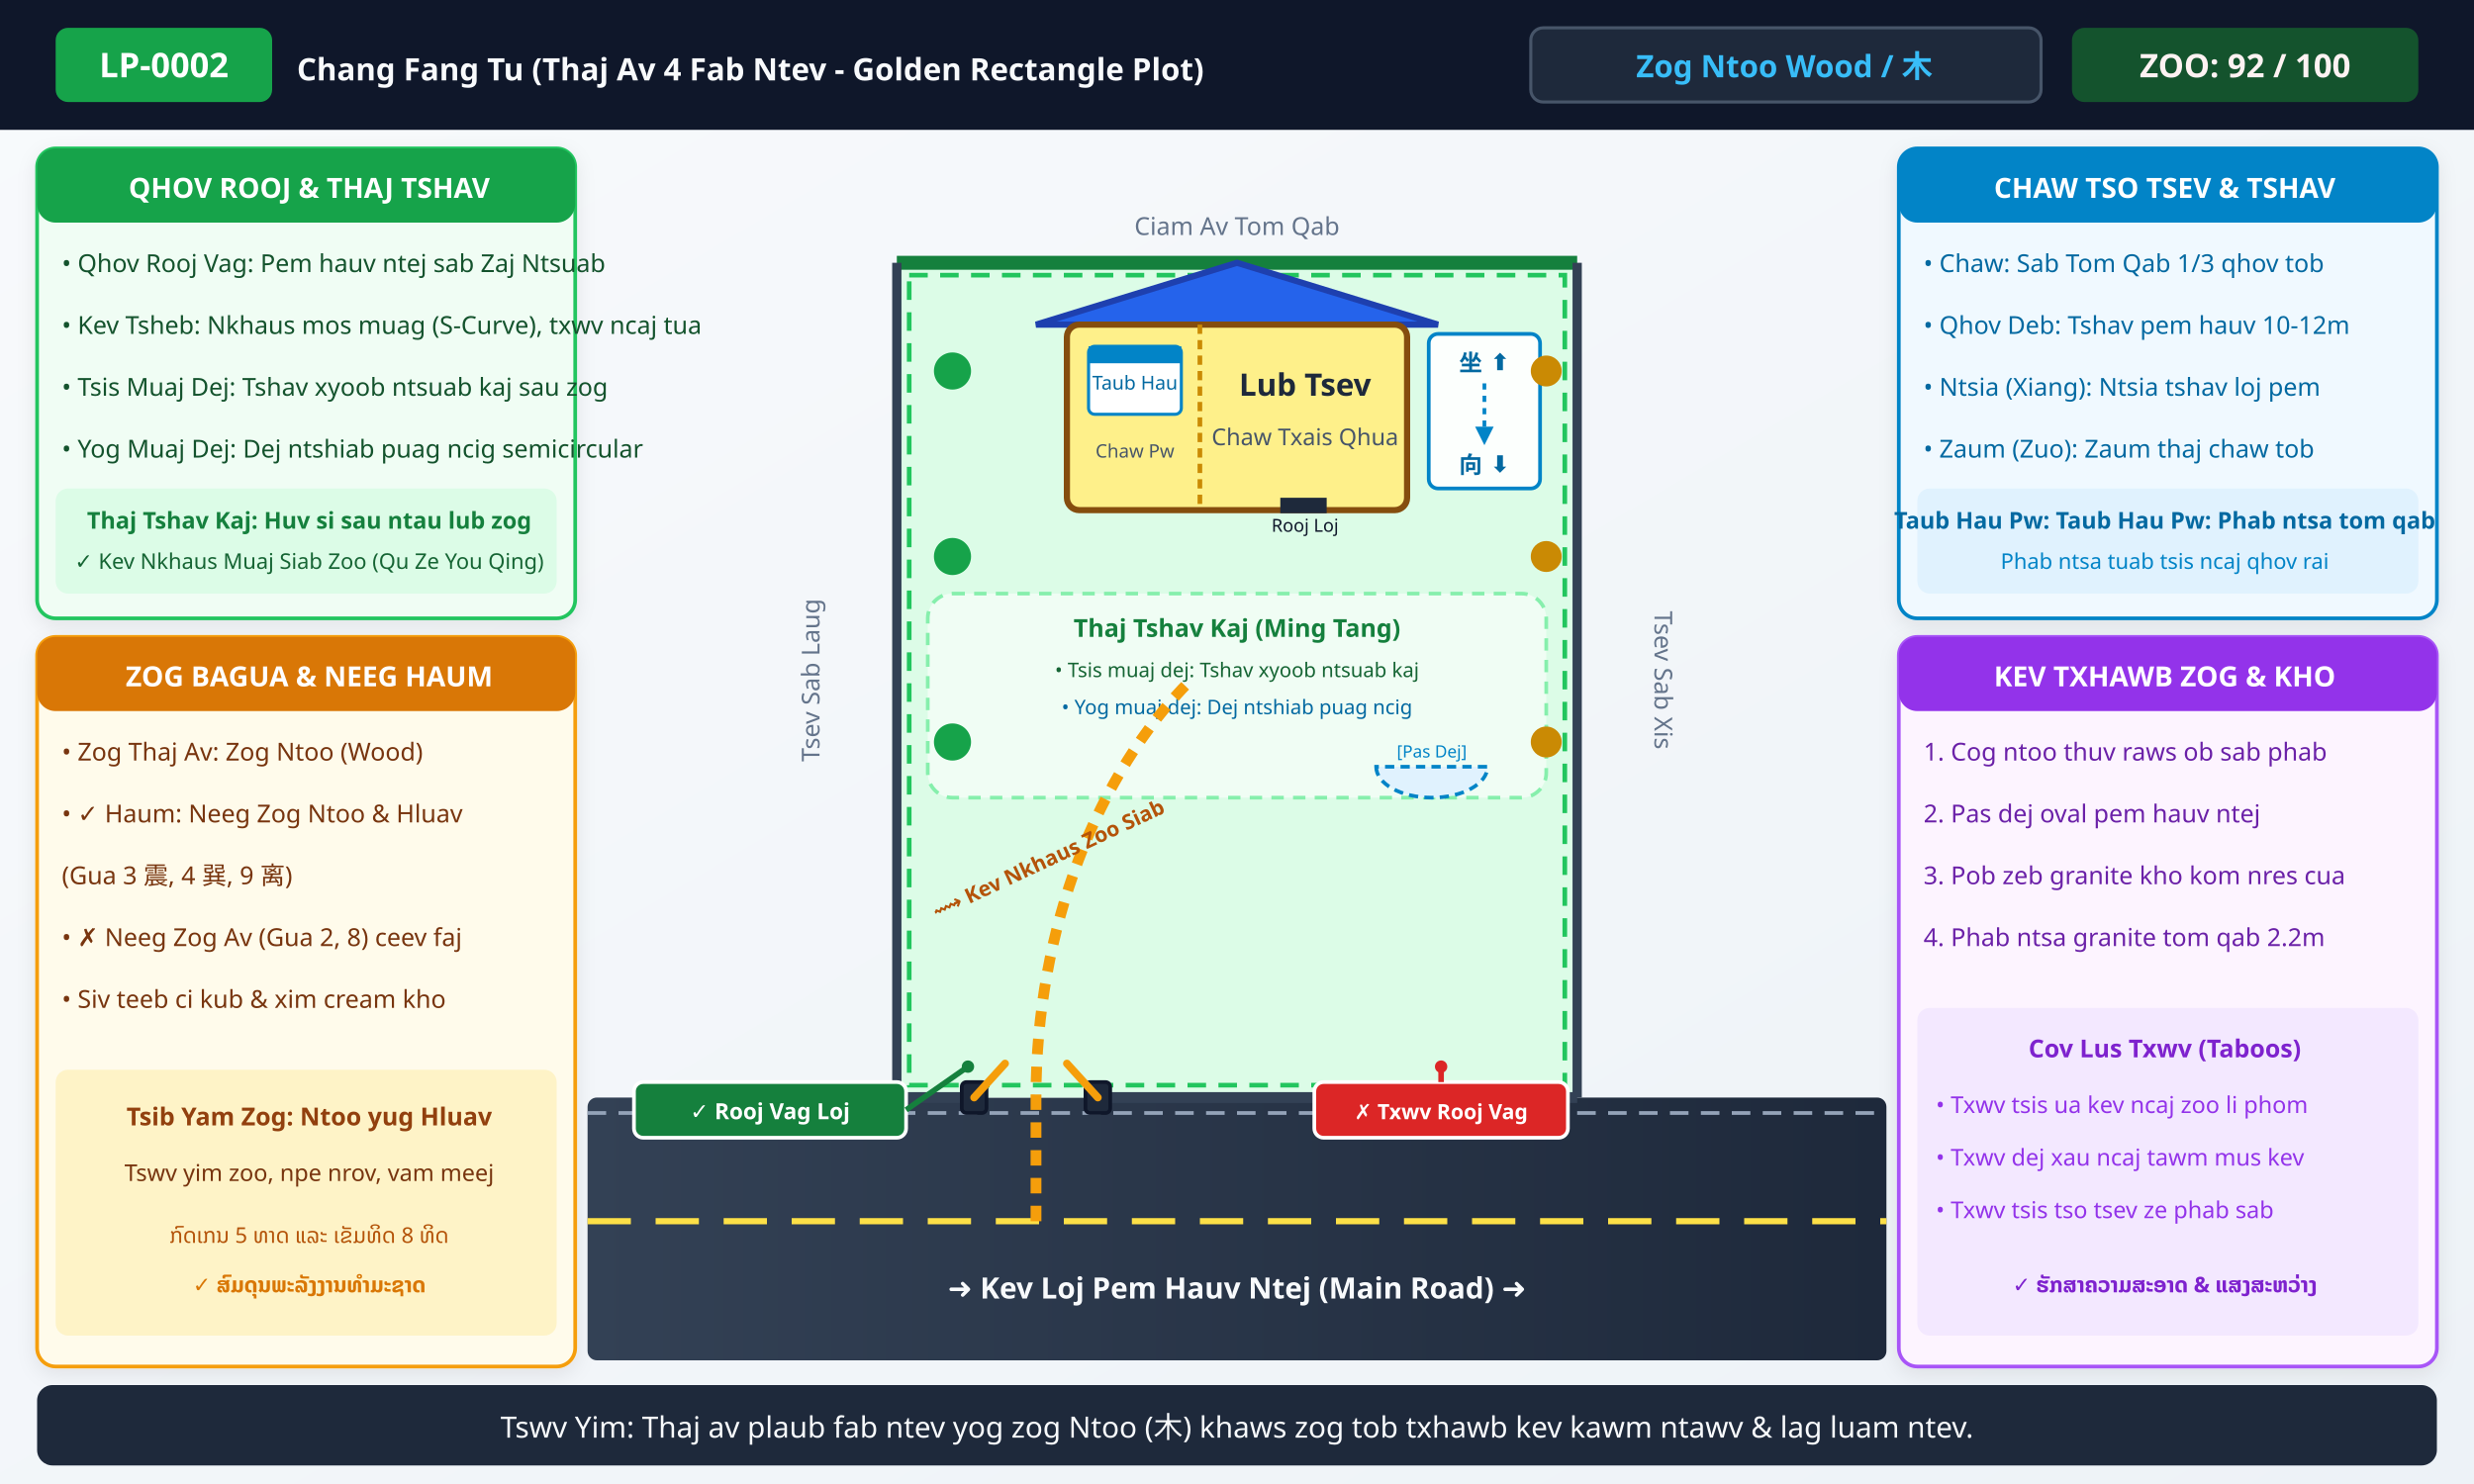
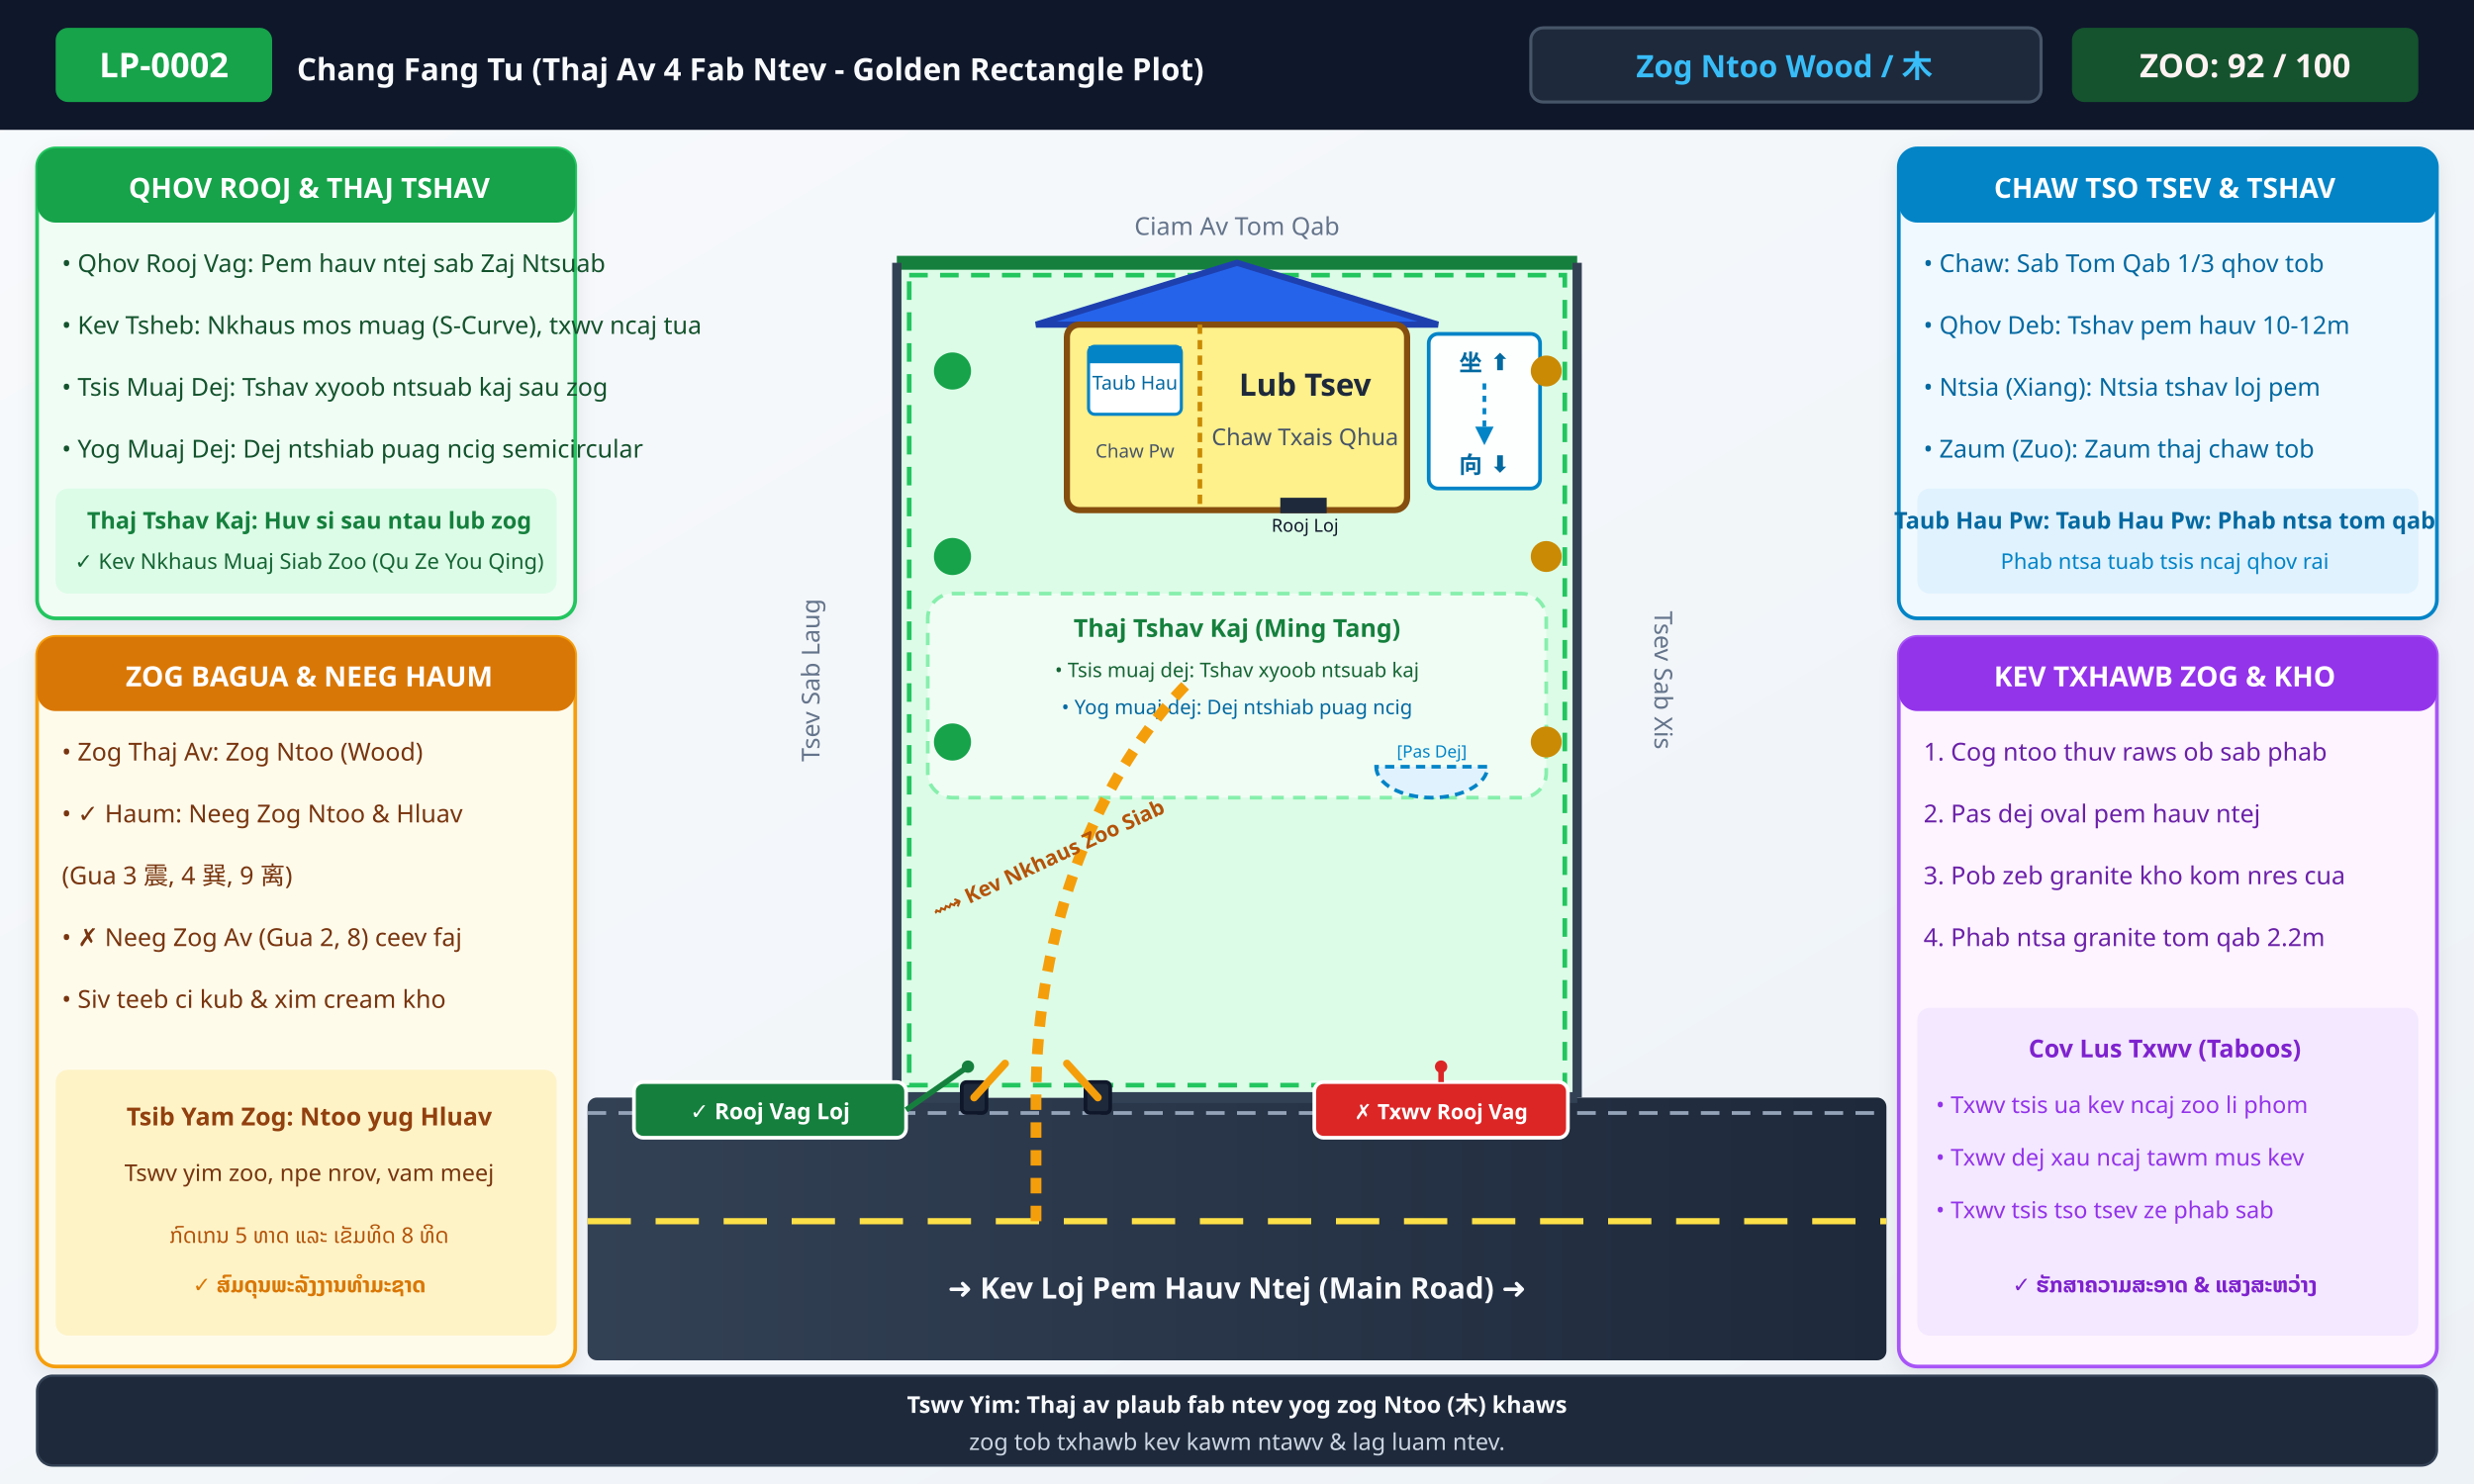
<svg xmlns="http://www.w3.org/2000/svg" viewBox="0 0 800 480" width="800" height="480">
  <defs>
    <linearGradient id="bgGrad" x1="0%" y1="0%" x2="100%" y2="100%">
      <stop offset="0%" stop-color="#F8FAFC" />
      <stop offset="100%" stop-color="#EDF2F7" />
    </linearGradient>
    <linearGradient id="roadGrad" x1="0%" y1="0%" x2="100%" y2="0%">
      <stop offset="0%" stop-color="#334155" />
      <stop offset="100%" stop-color="#1E293B" />
    </linearGradient>
    <filter id="shadow" x="-5%" y="-5%" width="110%" height="110%">
      <feDropShadow dx="0" dy="2" stdDeviation="3" flood-opacity="0.08" />
    </filter>
  </defs>
  <rect width="800" height="480" fill="url(#bgGrad)" />
  <rect x="0" y="0" width="800" height="42" fill="#0F172A" />
  <rect x="18" y="9" width="70" height="24" rx="4" fill="#16A34A" />
  <text x="53" y="25" font-family="'Segoe UI', sans-serif" font-weight="bold" font-size="11" fill="#FFFFFF" text-anchor="middle">LP-0002</text>
  <text x="96" y="26" font-family="'Noto Sans Lao', 'Segoe UI', sans-serif" font-weight="bold" font-size="10" fill="#F8FAFC">Chang Fang Tu (Thaj Av 4 Fab Ntev - Golden Rectangle Plot)</text>
  <rect x="495" y="9" width="165" height="24" rx="4" fill="#1E293B" stroke="#475569" stroke-width="1" />
  <text x="577" y="25" font-family="'Noto Sans Lao', 'Segoe UI', sans-serif" font-weight="bold" font-size="10" fill="#38BDF8" text-anchor="middle">Zog Ntoo Wood / 木</text>
  <rect x="670" y="9" width="112" height="24" rx="4" fill="#14532D" />
  <text x="726" y="25" font-family="'Noto Sans Lao', 'Segoe UI', sans-serif" font-weight="bold" font-size="10.5" fill="#FEF2F2" text-anchor="middle">ZOO: 92 / 100</text>
  <rect x="12" y="48" width="174" height="152" rx="6" fill="#F0FDF4" stroke="#22C55E" stroke-width="1.2" filter="url(#shadow)" />
  <rect x="12" y="48" width="174" height="24" rx="6" fill="#16A34A" />
  <text x="100" y="64" font-family="'Noto Sans Lao', 'Segoe UI', sans-serif" font-weight="bold" font-size="9" fill="#FFFFFF" text-anchor="middle">QHOV ROOJ &amp; THAJ TSHAV</text>
  <text x="20" y="88" font-family="'Noto Sans Lao', 'Segoe UI', sans-serif" font-size="8" fill="#14532D">• Qhov Rooj Vag: Pem hauv ntej sab Zaj Ntsuab</text>
  <text x="20" y="108" font-family="'Noto Sans Lao', 'Segoe UI', sans-serif" font-size="8" fill="#14532D">• Kev Tsheb: Nkhaus mos muag (S-Curve), txwv ncaj tua</text>
  <text x="20" y="128" font-family="'Noto Sans Lao', 'Segoe UI', sans-serif" font-size="8" fill="#14532D">• Tsis Muaj Dej: Tshav xyoob ntsuab kaj sau zog</text>
  <text x="20" y="148" font-family="'Noto Sans Lao', 'Segoe UI', sans-serif" font-size="8" fill="#14532D">• Yog Muaj Dej: Dej ntshiab puag ncig semicircular</text>
  <rect x="18" y="158" width="162" height="34" rx="4" fill="#DCFCE7" />
  <text x="100" y="171" font-family="'Noto Sans Lao', 'Segoe UI', sans-serif" font-weight="bold" font-size="7.5" fill="#15803D" text-anchor="middle">Thaj Tshav Kaj: Huv si sau ntau lub zog</text>
  <text x="100" y="184" font-family="'Noto Sans Lao', 'Segoe UI', sans-serif" font-size="7" fill="#166534" text-anchor="middle">✓ Kev Nkhaus Muaj Siab Zoo (Qu Ze You Qing)</text>
  <rect x="12" y="206" width="174" height="236" rx="6" fill="#FFFBEB" stroke="#F59E0B" stroke-width="1.2" filter="url(#shadow)" />
  <rect x="12" y="206" width="174" height="24" rx="6" fill="#D97706" />
  <text x="100" y="222" font-family="'Noto Sans Lao', 'Segoe UI', sans-serif" font-weight="bold" font-size="9" fill="#FFFFFF" text-anchor="middle">ZOG BAGUA &amp; NEEG HAUM</text>
  <text x="20" y="246" font-family="'Noto Sans Lao', 'Segoe UI', sans-serif" font-size="8" fill="#78350F">• Zog Thaj Av: Zog Ntoo (Wood)</text>
  <text x="20" y="266" font-family="'Noto Sans Lao', 'Segoe UI', sans-serif" font-size="8" fill="#78350F">• ✓ Haum: Neeg Zog Ntoo &amp; Hluav</text>
  <text x="20" y="286" font-family="'Noto Sans Lao', 'Segoe UI', sans-serif" font-size="8" fill="#78350F">(Gua 3 震, 4 巽, 9 离)</text>
  <text x="20" y="306" font-family="'Noto Sans Lao', 'Segoe UI', sans-serif" font-size="8" fill="#78350F">• ✗ Neeg Zog Av (Gua 2, 8) ceev faj</text>
  <text x="20" y="326" font-family="'Noto Sans Lao', 'Segoe UI', sans-serif" font-size="8" fill="#78350F">• Siv teeb ci kub &amp; xim cream kho</text>
  <rect x="18" y="346" width="162" height="86" rx="4" fill="#FEF3C7" />
  <text x="100" y="364" font-family="'Noto Sans Lao', 'Segoe UI', sans-serif" font-weight="bold" font-size="8" fill="#92400E" text-anchor="middle">Tsib Yam Zog: Ntoo yug Hluav</text>
  <text x="100" y="382" font-family="'Noto Sans Lao', 'Segoe UI', sans-serif" font-size="7.5" fill="#78350F" text-anchor="middle">Tswv yim zoo, npe nrov, vam meej</text>
  <text x="100" y="402" font-family="'Noto Sans Lao', 'Segoe UI', sans-serif" font-size="7" fill="#B45309" text-anchor="middle">ກົດເກນ 5 ທາດ ແລະ ເຂັມທິດ 8 ທິດ</text>
  <text x="100" y="418" font-family="'Noto Sans Lao', 'Segoe UI', sans-serif" font-weight="bold" font-size="7" fill="#D97706" text-anchor="middle">✓ ສົມດຸນພະລັງງານທຳມະຊາດ</text>
  <rect x="614" y="48" width="174" height="152" rx="6" fill="#F0F9FF" stroke="#0284C7" stroke-width="1.2" filter="url(#shadow)" />
  <rect x="614" y="48" width="174" height="24" rx="6" fill="#0284C7" />
  <text x="700" y="64" font-family="'Noto Sans Lao', 'Segoe UI', sans-serif" font-weight="bold" font-size="9" fill="#FFFFFF" text-anchor="middle">CHAW TSO TSEV &amp; TSHAV</text>
  <text x="622" y="88" font-family="'Noto Sans Lao', 'Segoe UI', sans-serif" font-size="8" fill="#0369A1">• Chaw: Sab Tom Qab 1/3 qhov tob</text>
  <text x="622" y="108" font-family="'Noto Sans Lao', 'Segoe UI', sans-serif" font-size="8" fill="#0369A1">• Qhov Deb: Tshav pem hauv 10-12m</text>
  <text x="622" y="128" font-family="'Noto Sans Lao', 'Segoe UI', sans-serif" font-size="8" fill="#0369A1">• Ntsia (Xiang): Ntsia tshav loj pem</text>
  <text x="622" y="148" font-family="'Noto Sans Lao', 'Segoe UI', sans-serif" font-size="8" fill="#0369A1">• Zaum (Zuo): Zaum thaj chaw tob</text>
  <rect x="620" y="158" width="162" height="34" rx="4" fill="#E0F2FE" />
  <text x="700" y="171" font-family="'Noto Sans Lao', 'Segoe UI', sans-serif" font-weight="bold" font-size="7.5" fill="#0369A1" text-anchor="middle">Taub Hau Pw: Taub Hau Pw: Phab ntsa tom qab</text>
  <text x="700" y="184" font-family="'Noto Sans Lao', 'Segoe UI', sans-serif" font-size="7" fill="#0284C7" text-anchor="middle">Phab ntsa tuab tsis ncaj qhov rai</text>
  <rect x="614" y="206" width="174" height="236" rx="6" fill="#FDF4FF" stroke="#A855F7" stroke-width="1.2" filter="url(#shadow)" />
  <rect x="614" y="206" width="174" height="24" rx="6" fill="#9333EA" />
  <text x="700" y="222" font-family="'Noto Sans Lao', 'Segoe UI', sans-serif" font-weight="bold" font-size="9" fill="#FFFFFF" text-anchor="middle">KEV TXHAWB ZOG &amp; KHO</text>
  <text x="622" y="246" font-family="'Noto Sans Lao', 'Segoe UI', sans-serif" font-size="8" fill="#6B21A8">1. Cog ntoo thuv raws ob sab phab</text>
  <text x="622" y="266" font-family="'Noto Sans Lao', 'Segoe UI', sans-serif" font-size="8" fill="#6B21A8">2. Pas dej oval pem hauv ntej</text>
  <text x="622" y="286" font-family="'Noto Sans Lao', 'Segoe UI', sans-serif" font-size="8" fill="#6B21A8">3. Pob zeb granite kho kom nres cua</text>
  <text x="622" y="306" font-family="'Noto Sans Lao', 'Segoe UI', sans-serif" font-size="8" fill="#6B21A8">4. Phab ntsa granite tom qab 2.2m</text>
  <rect x="620" y="326" width="162" height="106" rx="4" fill="#F3E8FF" />
  <text x="700" y="342" font-family="'Noto Sans Lao', 'Segoe UI', sans-serif" font-weight="bold" font-size="8" fill="#7E22CE" text-anchor="middle">Cov Lus Txwv (Taboos)</text>
  <text x="626" y="360" font-family="'Noto Sans Lao', 'Segoe UI', sans-serif" font-size="7.5" fill="#9333EA">• Txwv tsis ua kev ncaj zoo li phom</text>
  <text x="626" y="377" font-family="'Noto Sans Lao', 'Segoe UI', sans-serif" font-size="7.5" fill="#9333EA">• Txwv dej xau ncaj tawm mus kev</text>
  <text x="626" y="394" font-family="'Noto Sans Lao', 'Segoe UI', sans-serif" font-size="7.5" fill="#9333EA">• Txwv tsis tso tsev ze phab sab</text>
  <text x="700" y="418" font-family="'Noto Sans Lao', 'Segoe UI', sans-serif" font-weight="bold" font-size="7" fill="#7E22CE" text-anchor="middle">✓ ຮັກສາຄວາມສະອາດ &amp; ແສງສະຫວ່າງ</text>
  <rect x="190" y="355" width="420" height="85" fill="url(#roadGrad)" rx="3" />
  <line x1="190" y1="395" x2="610" y2="395" stroke="#FDE047" stroke-width="2" stroke-dasharray="14,8" />
  <line x1="190" y1="360" x2="610" y2="360" stroke="#94A3B8" stroke-width="1.2" stroke-dasharray="6,4" />
  <text x="400" y="420" font-family="'Noto Sans Lao', 'Segoe UI', sans-serif" font-weight="bold" font-size="9.5" fill="#F8FAFC" text-anchor="middle">➜ Kev Loj Pem Hauv Ntej (Main Road) ➜</text>
  <g>
    <text x="400" y="76" font-family="'Noto Sans Lao', 'Segoe UI', sans-serif" font-size="8" fill="#64748B" text-anchor="middle">Ciam Av Tom Qab</text>
    <text x="265" y="220" font-family="'Noto Sans Lao', 'Segoe UI', sans-serif" font-size="8" fill="#64748B" text-anchor="middle" transform="rotate(-90 265 220)">Tsev Sab Laug</text>
    <text x="535" y="220" font-family="'Noto Sans Lao', 'Segoe UI', sans-serif" font-size="8" fill="#64748B" text-anchor="middle" transform="rotate(90 535 220)">Tsev Sab Xis</text>
    <rect x="290" y="85" width="220" height="270" fill="#DCFCE7" rx="4" />
    <rect x="294" y="89" width="212" height="262" fill="none" stroke="#22C55E" stroke-width="1.5" stroke-dasharray="6,4" />
    <line x1="290" y1="85" x2="510" y2="85" stroke="#15803D" stroke-width="4.5" />
    <line x1="290" y1="85" x2="290" y2="355" stroke="#334155" stroke-width="3" />
    <line x1="510" y1="85" x2="510" y2="355" stroke="#334155" stroke-width="3" />
    <polygon points="335,105 400,85 465,105" fill="#2563EB" stroke="#1E40AF" stroke-width="2" />
    <rect x="345" y="105" width="110" height="60" fill="#FEF08A" stroke="#854D0E" stroke-width="2" rx="4" />
    <line x1="388" y1="105" x2="388" y2="165" stroke="#CA8A04" stroke-width="1.5" stroke-dasharray="3,2" />
    <rect x="352" y="112" width="30" height="22" rx="2" fill="#FFFFFF" stroke="#0284C7" stroke-width="1" />
    <rect x="352" y="112" width="30" height="5.5" fill="#0284C7" />
    <text x="367" y="126" font-family="'Noto Sans Lao', 'Segoe UI', sans-serif" font-size="6.2" fill="#0369A1" text-anchor="middle">Taub Hau</text>
    <text x="367" y="148" font-family="'Noto Sans Lao', 'Segoe UI', sans-serif" font-size="6" fill="#475569" text-anchor="middle">Chaw Pw</text>
    <text x="422" y="128" font-family="'Noto Sans Lao', 'Segoe UI', sans-serif" font-weight="bold" font-size="10" fill="#1E293B" text-anchor="middle">Lub Tsev</text>
    <text x="422" y="144" font-family="'Noto Sans Lao', 'Segoe UI', sans-serif" font-size="7.5" fill="#475569" text-anchor="middle">Chaw Txais Qhua</text>
    <rect x="414" y="161" width="15" height="5" fill="#1E293B" />
    <text x="422" y="172" font-family="'Noto Sans Lao', 'Segoe UI', sans-serif" font-size="5.8" fill="#0F172A" text-anchor="middle">Rooj Loj</text>
    <g transform="translate(462, 108)">
      <rect x="0" y="0" width="36" height="50" rx="3" fill="#FFFFFF" fill-opacity="0.92" stroke="#0284C7" stroke-width="1.2" />
      <text x="18" y="12" font-family="'Segoe UI', sans-serif" font-weight="bold" font-size="7.5" fill="#0369A1" text-anchor="middle">坐 ⬆</text>
      <line x1="18" y1="16" x2="18" y2="34" stroke="#0284C7" stroke-width="1.2" stroke-dasharray="2,2" />
      <polygon points="18,36 15,30 21,30" fill="#0284C7" />
      <text x="18" y="45" font-family="'Segoe UI', sans-serif" font-weight="bold" font-size="7.5" fill="#0369A1" text-anchor="middle">向 ⬇</text>
    </g>
    <rect x="300" y="192" width="200" height="66" rx="8" fill="#F0FDF4" stroke="#86EFAC" stroke-width="1.2" stroke-dasharray="4,3" />
    <text x="400" y="206" font-family="'Noto Sans Lao', 'Segoe UI', sans-serif" font-weight="bold" font-size="8" fill="#15803D" text-anchor="middle">Thaj Tshav Kaj (Ming Tang)</text>
    <text x="400" y="219" font-family="'Noto Sans Lao', 'Segoe UI', sans-serif" font-size="6.5" fill="#166534" text-anchor="middle">• Tsis muaj dej: Tshav xyoob ntsuab kaj</text>
    <text x="400" y="231" font-family="'Noto Sans Lao', 'Segoe UI', sans-serif" font-size="6.5" fill="#0369A1" text-anchor="middle">• Yog muaj dej: Dej ntshiab puag ncig</text>
    <path d="M 445 248 A 18 10 0 0 0 481 248 Z" fill="#E0F2FE" stroke="#0284C7" stroke-width="1.2" stroke-dasharray="3,2" />
    <text x="463" y="245" font-family="'Noto Sans Lao', 'Segoe UI', sans-serif" font-size="5.5" fill="#0284C7" text-anchor="middle">[Pas Dej]</text>
    <circle cx="308" cy="120" r="6" fill="#16A34A" />
    <circle cx="308" cy="180" r="6" fill="#16A34A" />
    <circle cx="308" cy="240" r="6" fill="#16A34A" />
    <circle cx="500" cy="120" r="5" fill="#CA8A04" />
    <circle cx="500" cy="180" r="5" fill="#CA8A04" />
    <circle cx="500" cy="240" r="5" fill="#CA8A04" />
    <line x1="290" y1="355" x2="315" y2="355" stroke="#334155" stroke-width="3.5" />
    <line x1="355" y1="355" x2="510" y2="355" stroke="#334155" stroke-width="3.5" />
    <rect x="311" y="350" width="8" height="10" rx="1.5" fill="#1E293B" stroke="#0F172A" stroke-width="1.2" />
    <rect x="351" y="350" width="8" height="10" rx="1.5" fill="#1E293B" stroke="#0F172A" stroke-width="1.2" />
    <line x1="315" y1="355" x2="325" y2="344" stroke="#F59E0B" stroke-width="2.5" stroke-linecap="round" />
    <line x1="355" y1="355" x2="345" y2="344" stroke="#F59E0B" stroke-width="2.5" stroke-linecap="round" />
    <path d="M 335 395 L 335 355 C 335 300 355 250 385 220" fill="none" stroke="#F59E0B" stroke-width="3.5" stroke-dasharray="5,4" />
    <text x="340" y="280" font-family="'Noto Sans Lao', 'Segoe UI', sans-serif" font-weight="bold" font-size="6.8" fill="#B45309" text-anchor="middle" transform="rotate(-25 340 280)">⟿ Kev Nkhaus Zoo Siab</text>
    <g transform="translate(205, 350)">
      <rect x="0" y="0" width="88" height="18" rx="3" fill="#15803D" stroke="#FFFFFF" stroke-width="1.2" />
      <text x="44" y="12" font-family="'Noto Sans Lao', 'Segoe UI', sans-serif" font-weight="bold" font-size="7.2" fill="#FFFFFF" text-anchor="middle">✓ Rooj Vag Loj</text>
      <line x1="88" y1="9" x2="108" y2="-5" stroke="#15803D" stroke-width="1.8" />
      <circle cx="108" cy="-5" r="2" fill="#15803D" />
    </g>
    <g transform="translate(425, 350)">
      <rect x="0" y="0" width="82" height="18" rx="3" fill="#DC2626" stroke="#FFFFFF" stroke-width="1.2" />
      <text x="41" y="12" font-family="'Noto Sans Lao', 'Segoe UI', sans-serif" font-weight="bold" font-size="6.8" fill="#FFFFFF" text-anchor="middle">✗ Txwv Rooj Vag</text>
      <line x1="41" y1="0" x2="41" y2="-5" stroke="#DC2626" stroke-width="1.8" />
      <circle cx="41" cy="-5" r="2" fill="#DC2626" />
    </g>
  </g>
-   <rect x="12" y="448" width="776" height="26" rx="5" fill="#1E293B" />
-   <text x="400" y="465" font-family="'Noto Sans Lao', 'Segoe UI', sans-serif" font-size="9.5" fill="#F8FAFC" text-anchor="middle">Tswv Yim: Thaj av plaub fab ntev yog zog Ntoo (木) khaws zog tob txhawb kev kawm ntawv &amp; lag luam ntev.</text>
+   <rect x="12" y="445" width="776" height="29" rx="5" fill="#1E293B" stroke="#334155" stroke-width="0.8" />
+   <text x="400" y="457" font-family="'Noto Sans Lao', 'Segoe UI', sans-serif" font-weight="bold" font-size="7.5" fill="#F8FAFC" text-anchor="middle">Tswv Yim: Thaj av plaub fab ntev yog zog Ntoo (木) khaws</text>
+   <text x="400" y="469" font-family="'Noto Sans Lao', 'Segoe UI', sans-serif" font-size="7.5" fill="#CBD5E1" text-anchor="middle">zog tob txhawb kev kawm ntawv &amp; lag luam ntev.</text>
</svg>
